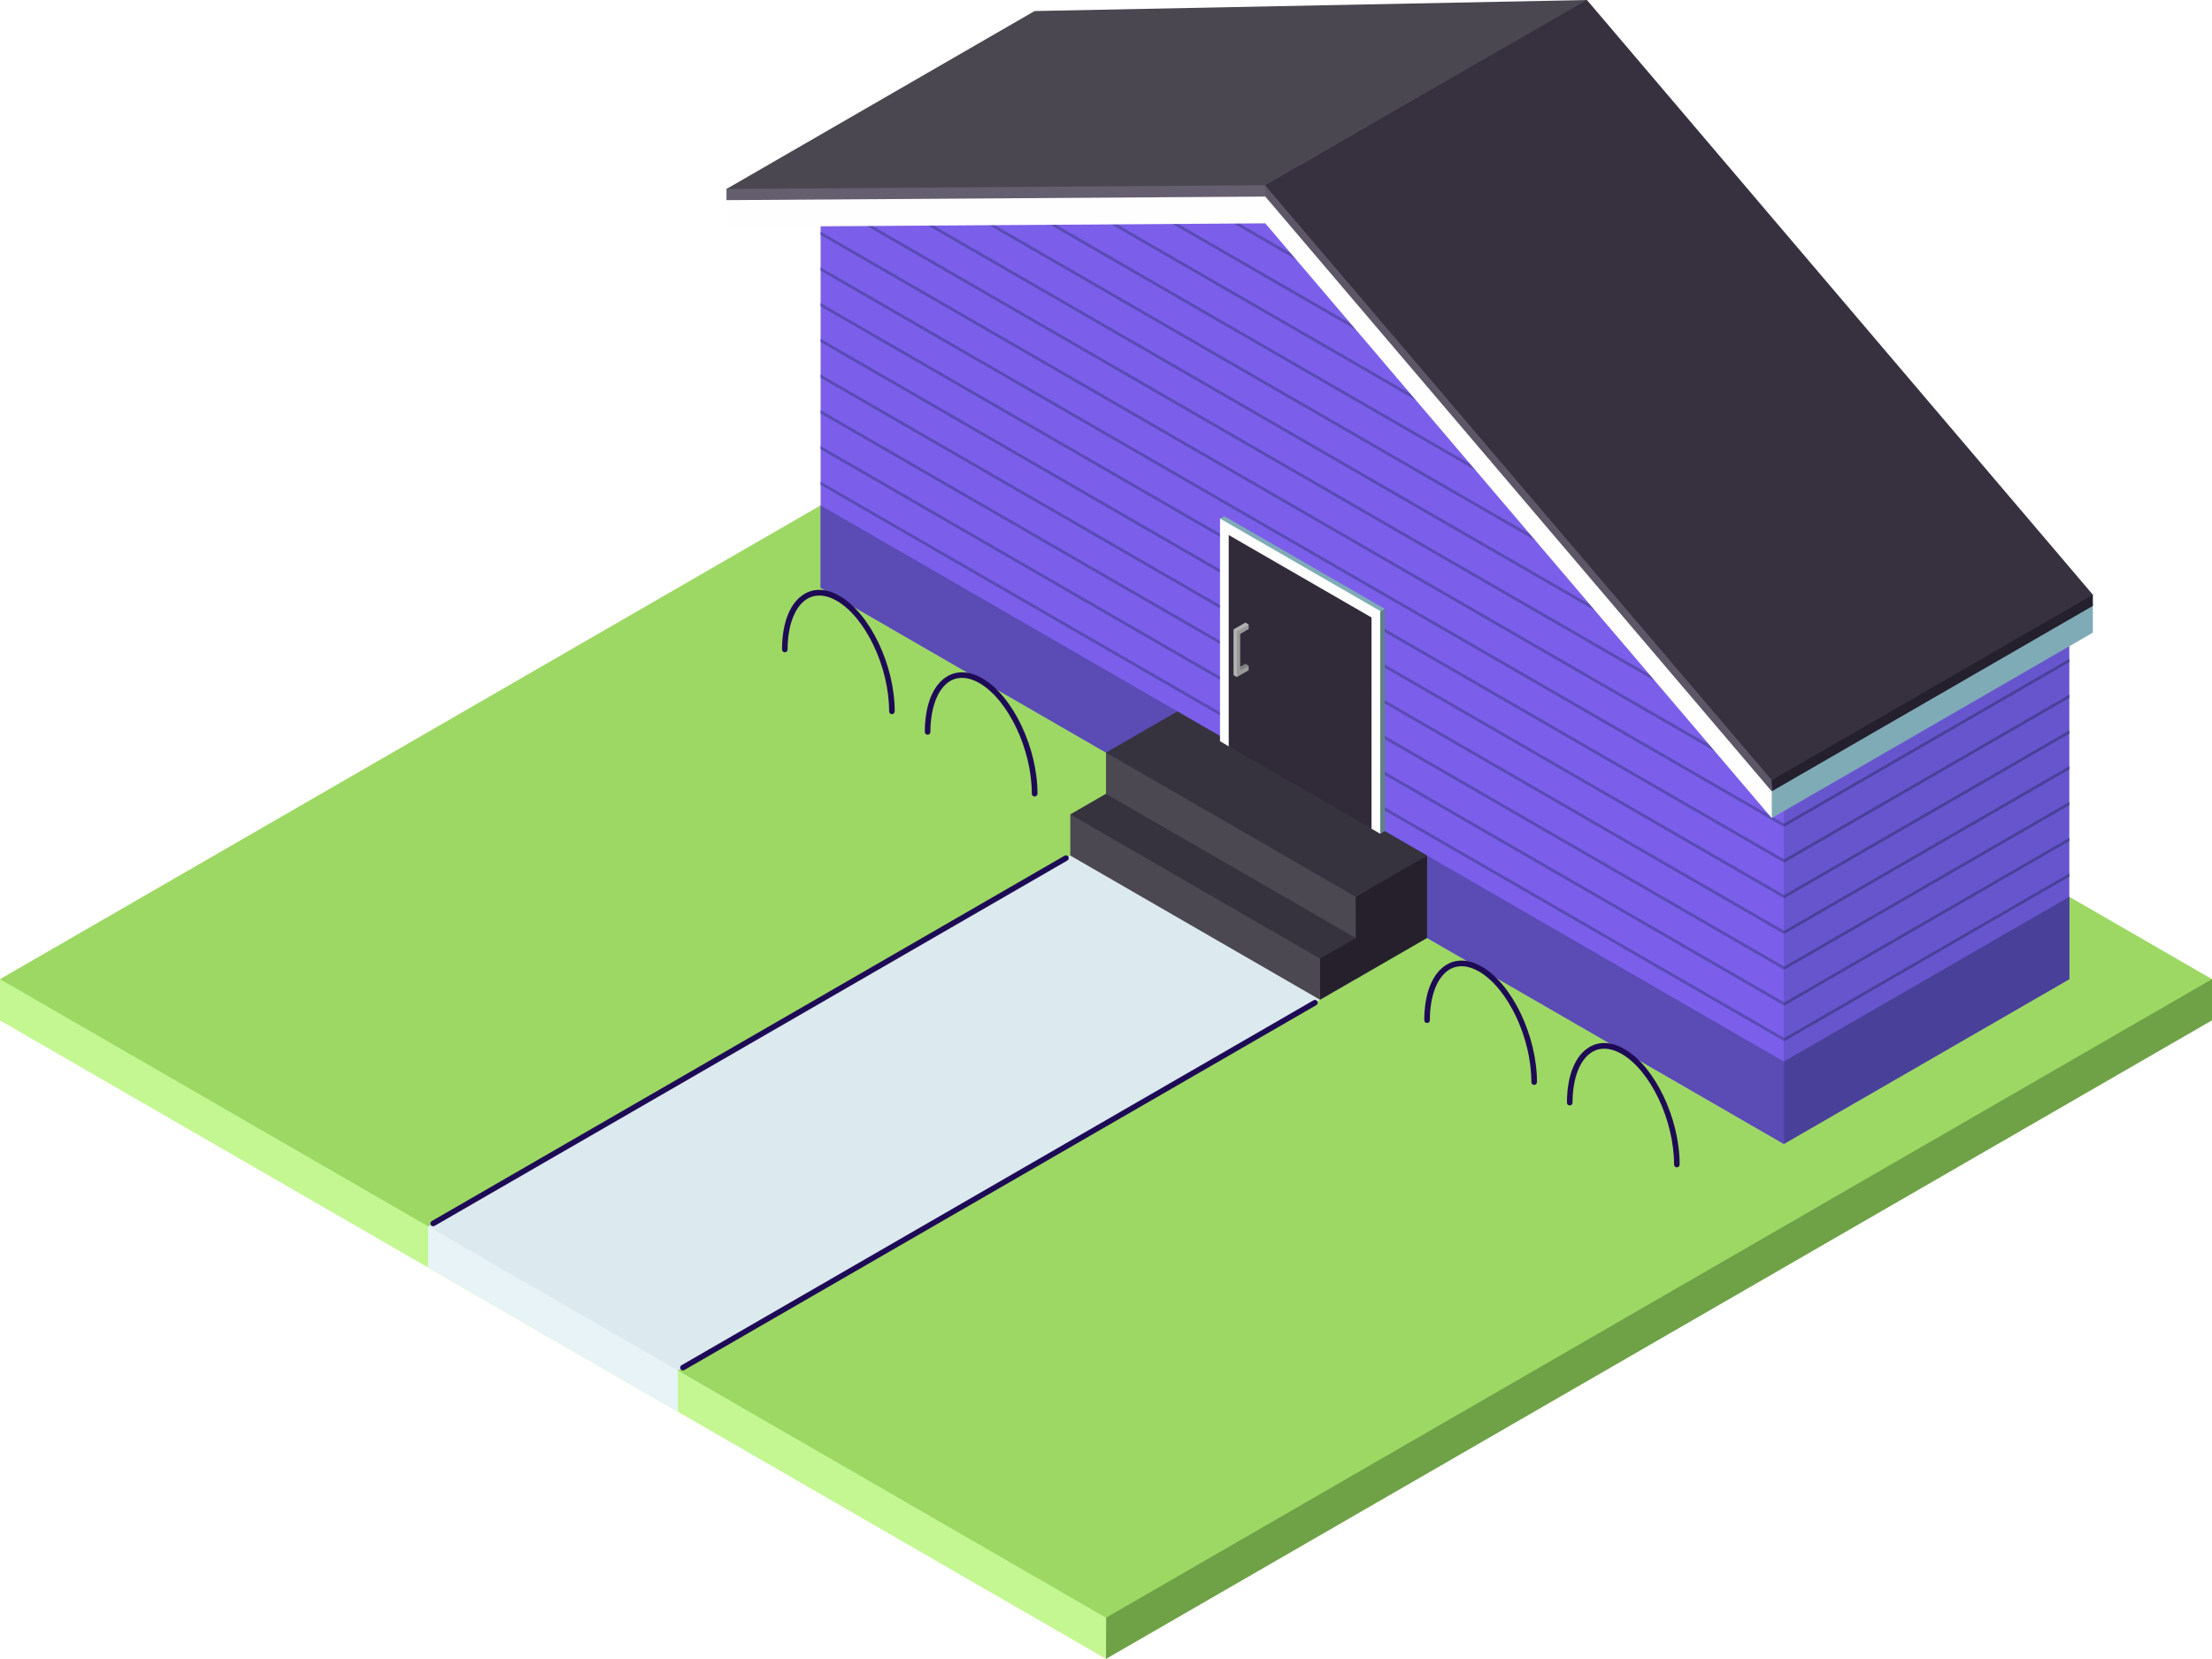
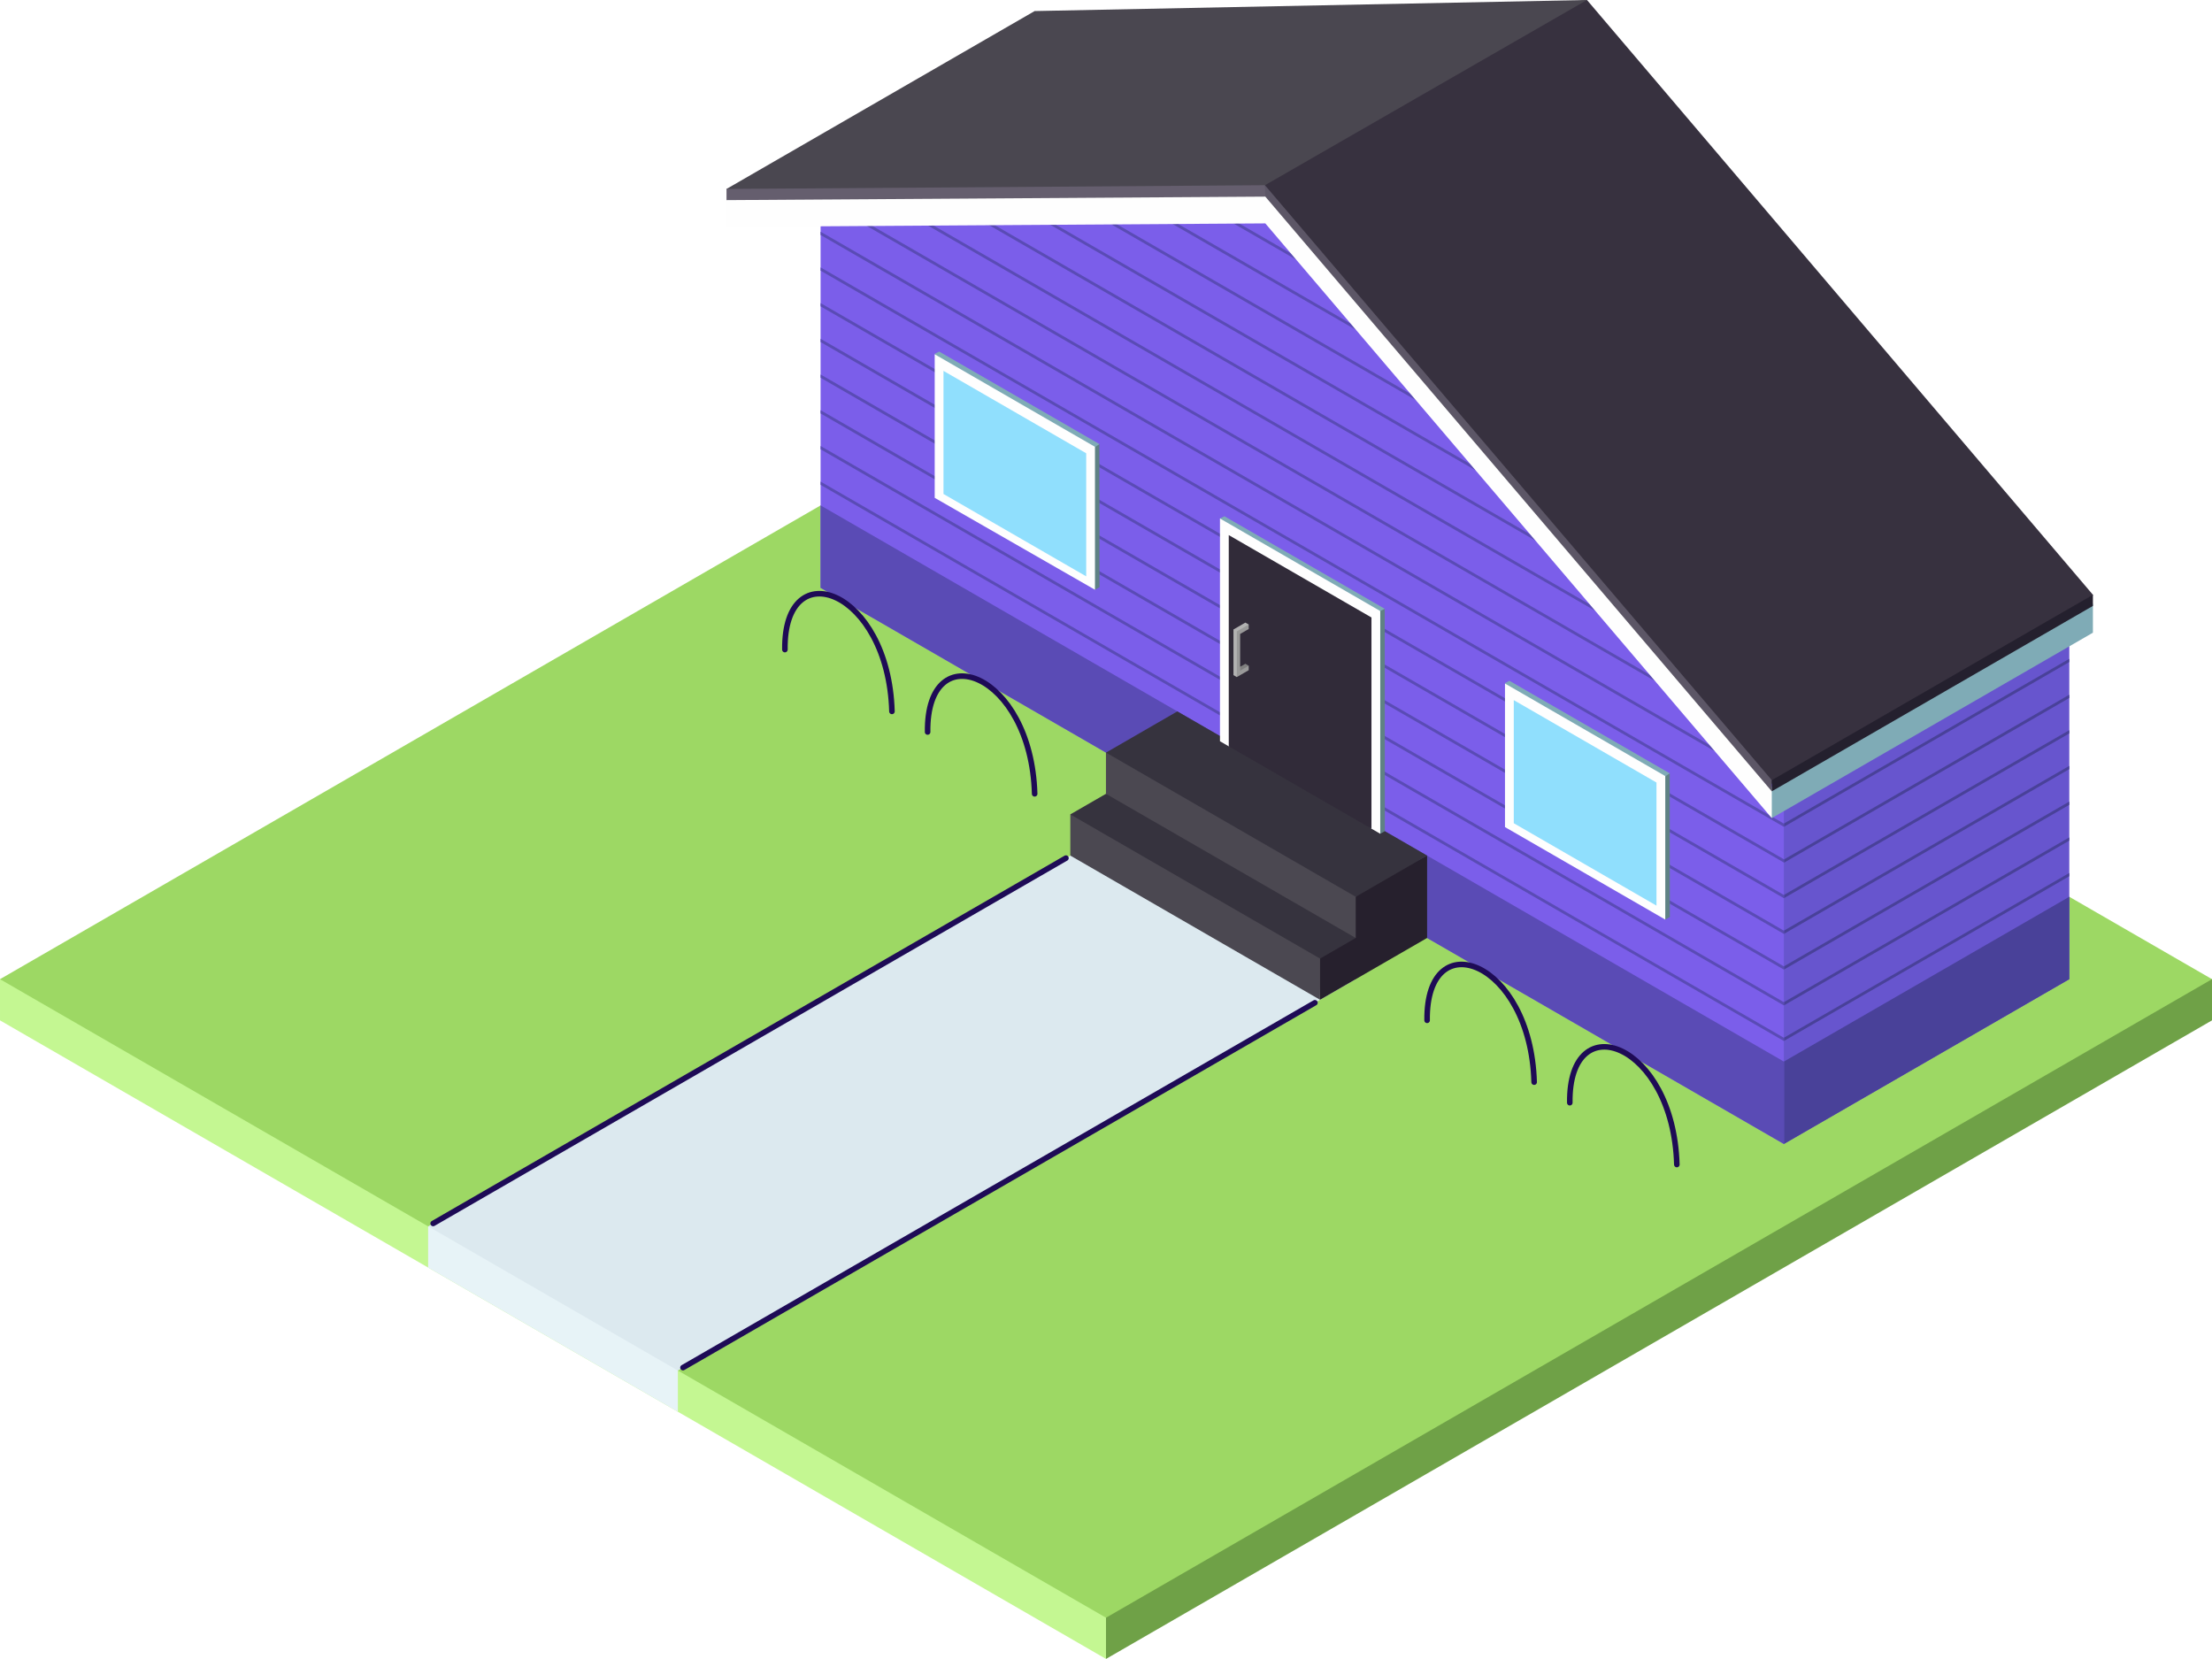
- <svg xmlns="http://www.w3.org/2000/svg" xmlns:xlink="http://www.w3.org/1999/xlink" viewBox="0 0 1982.8 1487">
+ <svg xmlns="http://www.w3.org/2000/svg" viewBox="0 0 1982.8 1487.03">
  <style>
-     .st0{fill:#1e0b56}.st5{clip-path:url(#Right_7_);fill:#494199}.st7{clip-path:url(#Front_6_);fill:#5a4bb5}.st10{fill:#7fabb6}.st11{fill:#fefefe}.st18{fill:#4b4851}.st19{fill:#36333e}.st25{fill:#1e0b56;stroke:#1e0b56;stroke-width:5;stroke-linecap:round;stroke-miterlimit:10}
+     .st4{fill:#494199}.st6{fill:none}.st7{fill:#5a4bb5}.st10{fill:#7fabb6}.st11{fill:#fefefe}.st18{fill:#4b4851}.st19{fill:#36333e}.st20{fill:#5f8284}.st25{fill:#90dffd}.st26,.st27{fill:none;stroke:#1e0b56;stroke-width:5;stroke-linecap:round;stroke-miterlimit:10}.st27{fill:#1e0b56}
  </style>
  <g id="Base">
-     <path id="Bottom_Right" fill="#6fa147" d="M1982.8 877.7v36.9L991.4 1487l1-609.3z" />
-     <path id="Bottom_Front" fill="#c4f792" d="M992.4 877.7l-1 609.3L0 914.7v-37z" />
-     <path id="Top" fill="#9dd864" d="M1982.8 877.7l-991.4 572.4L0 877.7l991.4-572.4z" />
+     <path id="Bottom_Right" fill="#6fa147" d="M1982.8 877.72v36.92l-991.4 572.39V877.72z" />
+     <path id="Bottom_Front" fill="#c4f792" d="M991.4 877.72v609.31L.01 914.65 0 877.72z" />
+     <path id="Top" fill="#9dd864" d="M1982.8 877.71L991.4 1450.1 0 877.72l991.4-572.39z" />
  </g>
  <g id="House">
    <g id="Walls">
-       <path id="Right_2_" fill="#6755ce" d="M1854.9 508.4v369.3L1599 1025.4l-2.1-2.3-.9-366.2z" />
+       <path id="Right_2" fill="#6755ce" d="M1854.88 508.44v369.28l-255.85 147.71-2.16-2.34-.85-366.16z" />
      <g id="Right_lines">
-         <defs>
-           <path id="Right_1_" d="M1854.9 506.2v371.5L1599 1025.4V653.9z" />
-         </defs>
-         <clipPath id="Right_7_">
-           <use xlink:href="#Right_1_" overflow="visible" />
-         </clipPath>
-         <path id="XMLID_398_" class="st5" d="M1065.4 1259.6l1080.9-624-.9 74.4-1080.9 624.1z" />
-         <path id="XMLID_397_" class="st5" d="M1065.4 1238.8l1080.9-624.1-.9 3.4-1080.9 624.1z" />
-         <path id="XMLID_396_" class="st5" d="M1065.4 1206.9l1080.9-624.1-.9 3.4-1080.9 624.1z" />
-         <path id="XMLID_395_" class="st5" d="M1065.4 1174.6l1080.9-624-.9 3.4-1080.9 624.1z" />
-         <path id="XMLID_394_" class="st5" d="M1065.4 1142.6l1080.9-624.1-.9 3.5-1080.9 624z" />
-         <path id="XMLID_393_" class="st5" d="M1066.2 1110.1L2147.1 486l-.9 3.5-1080.9 624z" />
-         <path id="XMLID_392_" class="st5" d="M1065.4 1078.5l1080.9-624-.9 3.4L1064.5 1082z" />
-         <path id="XMLID_391_" class="st5" d="M1065.4 1046.4l1080.9-624-.9 3.4-1080.9 624.1z" />
-         <path id="XMLID_390_" class="st5" d="M1065.4 1014.4l1080.9-624.1-.9 3.5-1080.9 624z" />
+         <path class="st4" d="M1599.03 951.57v73.88l255.85-147.71v-73.88zM1599.03 933.15l255.85-147.71v-2.92l-255.85 147.71zM1599.03 901.25l255.85-147.71v-2.92l-255.85 147.71zM1599.03 869.15l255.85-147.71v-2.92l-255.85 147.71zM1599.03 837.15l255.85-147.71v-2.92l-255.85 147.71zM1854.88 654.52l-255.85 147.71v2.92l255.85-147.71zM1854.88 622.73l-255.85 147.72v2.92l255.85-147.71zM1854.88 590.52l-255.85 147.71v2.92l255.85-147.71zM1599.03 709.23l255.85-147.71v-2.92l-255.85 147.71z" />
      </g>
-       <path id="Front_1_" fill="#7b5eea" d="M1599 1025.4L735.6 526.9V157.6l430.7-9.8L1599 656.1z" />
+       <path id="Front_1" fill="#7b5eea" d="M1599.03 1025.43L735.56 526.9V157.62l430.77-9.79 432.7 508.32z" />
      <g id="Front_lines">
-         <defs>
-           <path id="Front" d="M1599 1025.4L735.6 526.9V157.6l430.7-9.8L1599 656.1z" />
-         </defs>
-         <clipPath id="Front_6_">
-           <use xlink:href="#Front" overflow="visible" />
-         </clipPath>
-         <path id="XMLID_300_" class="st7" d="M1705.6 1013.1L624.7 389l.9 75.5 1080.9 624z" />
-         <path id="XMLID_338_" class="st7" d="M1705.6 991.7l-1080.9-624 .9 3.4 1080.9 624.1z" />
-         <path id="XMLID_339_" class="st7" d="M1705.4 959.7l-1080.9-624 .9 3.4 1080.9 624.1z" />
-         <path id="XMLID_355_" class="st7" d="M1705.6 927.7l-1080.9-624 .9 3.4 1080.9 624.1z" />
-         <path id="XMLID_362_" class="st7" d="M1705.6 895.7l-1080.9-624 .9 3.4 1080.9 624.1z" />
-         <path id="XMLID_363_" class="st7" d="M1705.6 863.7l-1080.9-624 .9 3.4 1080.9 624.1z" />
-         <path id="XMLID_364_" class="st7" d="M1705.6 831.7l-1080.9-624 .9 3.4 1080.9 624.1z" />
-         <path id="XMLID_369_" class="st7" d="M1705.6 799.7l-1080.9-624 .9 3.4 1080.9 624.1z" />
-         <path id="XMLID_370_" class="st7" d="M1705.6 767.7l-1080.9-624 .9 3.4 1080.9 624.1z" />
-         <path id="XMLID_371_" class="st7" d="M1705.6 735.7l-1080.9-624 .9 3.4 1080.9 624.1z" />
-         <path id="XMLID_372_" class="st7" d="M1705.6 703.7L624.7 79.7l.9 3.4 1080.9 624.1z" />
-         <path id="XMLID_377_" class="st7" d="M1705.6 671.7L624.7 47.7l.9 3.4 1080.9 624.1z" />
-         <path id="XMLID_378_" class="st7" d="M1705.6 639.7L624.7 15.7l.9 3.4 1080.9 624.1z" />
-         <path id="XMLID_379_" class="st7" d="M1705.6 607.7L624.7-16.3l.9 3.4 1080.9 624.1z" />
-         <path id="XMLID_380_" class="st7" d="M1705.6 575.7L624.7-48.3l.9 3.4 1080.9 624.1z" />
-         <path id="XMLID_381_" class="st7" d="M1705.6 543.7L624.7-80.3l.9 3.4 1080.9 624.1z" />
-         <path id="XMLID_382_" class="st7" d="M1705.6 511.7l-1080.9-624 .9 3.4 1080.9 624.1z" />
+         <path class="st6" d="M865.4 154.67l603.2 348.25-48.67-57.17-506.07-292.18zM758.75 157.09l816.98 471.69-48.67-57.18-719.85-415.61zM735.56 335.7l863.47 498.53v-29.08L735.56 306.62zM735.56 157.62v18.08l863.47 498.53v-18.08l-18.41-21.63L753.88 157.2zM735.56 399.8l863.47 498.53v-29.18L735.56 370.62zM735.56 367.7l863.47 498.53v-29.08L735.56 338.62zM735.56 239.7l863.47 498.53v-29.08L735.56 210.62zM735.56 271.7l863.47 498.53v-29.08L735.56 242.62zM735.56 303.7l863.47 498.53v-29.08L735.56 274.62zM1254.34 251.22l-88.01-103.39-87.62 1.99zM1025.38 151.03l282.52 163.12-48.67-57.18-185.39-107.04zM735.56 207.7l863.47 498.53v-29.08L735.56 178.62zM735.56 453.05l863.47 498.52v-18.42L735.56 434.62zM972.06 152.25l389.41 224.82-48.67-57.18-292.29-168.75zM735.56 431.7l863.47 498.53v-28.98L735.56 402.72zM812.08 155.88l710.09 409.97-48.68-57.18-612.96-353.89zM918.73 153.46L1415.03 440l-48.67-57.18-399.17-230.46z" />
+         <path class="st7" d="M735.56 526.9l863.47 498.53v-73.86L735.56 453.05zM735.56 434.62l863.47 498.53v-2.92L735.56 431.7zM735.56 402.72l863.47 498.53v-2.92L735.56 399.8zM735.56 370.62l863.47 498.53v-2.92L735.56 367.7zM735.56 338.62l863.47 498.53v-2.92L735.56 335.7zM735.56 306.62l863.47 498.53v-2.92L735.56 303.7zM735.56 274.62l863.47 498.53v-2.92L735.56 271.7zM735.56 242.62l863.47 498.53v-2.92L735.56 239.7zM735.56 210.62l863.47 498.53v-2.92L735.56 207.7zM735.56 178.62l863.47 498.53v-2.92L735.56 175.7zM753.88 157.2l826.74 477.32-4.89-5.74-816.98-471.69zM807.21 155.99l719.85 415.61-4.89-5.75-710.09-409.97zM860.53 154.78l612.96 353.89-4.89-5.75-603.2-348.25zM913.86 153.57l506.07 292.18-4.9-5.75-496.3-286.54zM967.19 152.36l399.17 230.46-4.89-5.75-389.41-224.82zM1020.51 151.14l292.29 168.75-4.9-5.74-282.52-163.12zM1073.84 149.93l185.39 107.04-4.89-5.75-175.63-101.4z" />
      </g>
    </g>
-     <g id="Roof_1_">
-       <path id="Right_3_" fill="#37313f" d="M1131.9 166.9L1420.4.2l2.1-.2L1876 533.1v.6l-287.8 168.8z" />
-       <path id="Left_1_" fill="#4a4750" d="M651.2 169.4L927.4 9.9 1422.5 0l-288.8 166.1-.3 3.2-482.1.7z" />
+     <g id="Roof_1">
+       <path id="Right_3" fill="#37313f" d="M1128.39 163.47L1415.97.7l6.57-.7 453.51 533.14v.59l-287.87 168.76z" />
+       <path id="Left_1" fill="#4a4750" d="M651.23 169.38L927.44 9.91 1422.54 0l-288.83 166.12-.31 3.23-482.1.6z" />
      <g id="Barge">
-         <path id="Right_4_" class="st10" d="M1582.8 709.3L1876 541.1v26l-287.8 166.2z" />
-         <path id="Front_2_" class="st11" d="M1134.2 200.2l454 533.2v-28.1l-454-533.1-483 3.2v28z" />
+         <path id="Right_4" class="st10" d="M1582.84 709.32l293.21-168.18v26l-287.84 166.18z" />
+         <path id="Front_2" class="st11" d="M1134.21 200.25l454 533.11v-28.04l-454-533.1-482.98 3.16v28z" />
      </g>
-       <path id="Front_Left" fill="#655e6e" d="M651.2 179.4v-10l482.7-3.4.1.3.5 9.8-.3.1z" />
-       <path id="Front_Right" fill="#5c5666" d="M1134.2 176.2l-.3-10.2 454.3 533.3v10.1z" />
-       <path id="Right_Bottom" fill="#24202e" d="M1588.2 699.3L1876 533.1v10l-287.8 166.2z" />
+       <path id="Front_Left" fill="#655e6e" d="M651.23 179.38v-10l482.64-3.36.17.24.41 9.84-.24.15z" />
+       <path id="Front_Right" fill="#5c5666" d="M1134.21 176.25l-.34-10.23 454.34 533.3v10.04z" />
+       <path id="Right_Bottom" fill="#24202e" d="M1588.22 699.32l287.83-166.18v10l-287.84 166.18z" />
    </g>
  </g>
  <g id="Pathway">
-     <path id="Front_3_" fill="#e7f3f7" d="M383.8 1099.3l3.6-.2 220.2 126.4v40l-223.8-129.3z" />
-     <path id="Top_1_" fill="#dce9ef" d="M991.4 748.5l223.9 129.2-607.7 350.8-223.8-129.2z" />
+     <path id="Front_3" fill="#e7f3f7" d="M383.77 1099.28l3.63-.19 220.23 126.44v39.93l-223.86-129.25z" />
+     <path id="Top_1" fill="#dce9ef" d="M991.4 748.47l223.86 129.25-607.63 350.81-223.86-129.25z" />
  </g>
  <g id="Front_Steps">
    <g id="Right">
-       <path id="XMLID_182_" fill="#26202d" d="M1279.2 766.9v73.9l-95.9 55.4-5.1-76.8z" />
+       <path fill="#26202d" d="M1279.23 766.93v73.85l-95.95 55.4-5.04-76.77z" />
    </g>
-     <path id="Botom_Step_Front" class="st18" d="M959.4 730v36.9l223.9 129.3v-36.9l-.1-2-222.3-127.8z" />
-     <path id="Bottom_Step_Top" class="st19" d="M1183.3 859.3L959.4 730l32-18.5h2.7L1214.4 838l.9 2.8z" />
-     <path id="Top_Step_Front" class="st18" d="M991.4 674.6v37l223.9 129.2-.1-36.9 1.1-.9-223.9-128.6z" />
-     <path id="Top_Step_Top" class="st19" d="M1215.3 803.9L991.4 674.6l64-36.9 223.8 129.2z" />
+     <path id="Botom_Step_Front" class="st18" d="M959.42 730v36.93l223.86 129.25v-36.93l-.05-1.98-222.34-127.78z" />
+     <path id="Bottom_Step_Top" class="st19" d="M1183.28 859.25L959.42 730l31.98-18.46 2.67-.04 220.33 126.51.89 2.76z" />
+     <path id="Top_Step_Front" class="st18" d="M991.36 674.63v36.93l223.9 129.23-.03-36.91 1.09-.9-223.87-128.63z" />
+     <path id="Top_Step_Top" class="st19" d="M1215.26 803.86L991.4 674.61l63.96-36.93 223.87 129.25z" />
  </g>
  <g id="Door">
-     <g id="Frame_1_">
-       <path id="Right_6_" fill="#5f8284" d="M1237.2 747.4l4.2-2.4-.2-199.3-25.9 7.8 4.4 176.6z" />
-       <path id="Top_3_" class="st10" d="M1229.4 553.5l11.8-7.8-143.6-82.9-4 2 2 6.8z" />
-       <path id="Front_5_" class="st11" d="M1093.6 464.8v199.6l7.8 4.6 57.7 1 70.3 72.8 7.8 4.6V547.7z" />
+     <g id="Frame_1">
+       <path id="Right_6" class="st20" d="M1237.24 747.37l4.12-2.32-.12-199.33-25.98 7.78 4.47 176.63z" />
+       <path id="Top_3" class="st10" d="M1226.3 553.18l14.94-7.46-143.68-82.95-4 2 2.09 6.86z" />
+       <path id="Front_5" class="st11" d="M1093.56 464.77v199.67l7.87 4.55 57.64 1.02 70.29 72.81 7.88 4.55V547.72z" />
    </g>
-     <path id="Door_1_" fill="#312b39" d="M1101.4 479.6V669l128 73.8V553.5z" />
+     <path id="Door_1" fill="#312b39" d="M1101.44 479.65v189.34l127.92 73.83V553.5z" />
    <g id="Handle">
-       <path id="Right_5_" fill="#999" d="M1119.3 600.8l-10.6 6.1-1.6-2.4v-39.7l8.9-5h3.3v4l-7.6 4.5v29.4l7.6-.9z" />
-       <path id="Front_4_" fill="#b2b2b2" d="M1119.3 559.8l-3-1.7-10.6 6.1v41l3 1.7V566z" />
-       <path id="Inside" fill="#7f7f7f" d="M1116.3 595l3 1.8-7.6 4.4v-3.5" />
+       <path id="Right_5" fill="#999" d="M1119.33 600.75l-10.68 6.17-1.5-2.41v-39.66l8.87-5.02h3.31v4l-7.68 4.43v29.45l7.68-.96z" />
+       <path id="Front_4" fill="#b2b2b2" d="M1119.33 559.83l-3-1.75-10.68 6.16v40.93l3 1.75v-40.93z" />
+       <path id="Inside" fill="#7f7f7f" d="M1116.33 595.01l3 1.74-7.68 4.43v-3.47" />
+     </g>
+   </g>
+   <g id="Window">
+     <g id="Right_Window">
+       <path id="Right_1" class="st20" d="M1492.72 824.3l4.12-2.32-.12-128.76-25.98 7.79 4.47 98.62z" />
+       <path id="Top_4" class="st10" d="M1484.84 701.01l11.88-7.79-143.68-82.95-4 2 2.09 6.87z" />
+       <path id="Front_7" class="st11" d="M1492.72 824.3V695.65l-143.68-82.95v128.68" />
+       <path id="Glass_1" class="st25" d="M1356.92 627.58v110.34l127.92 73.87V701.44z" />
+     </g>
+     <g id="Left_Window">
+       <path id="Right_7" class="st20" d="M981.52 528.64l4.12-2.33-.12-128.23-25.97 7.79 4.47 98.62z" />
+       <path id="Top_2" class="st10" d="M973.65 405.87l11.87-7.79-143.67-82.95-4 2 2.09 6.87z" />
+       <path id="Front_6" class="st11" d="M981.52 528.64V400.52l-143.67-82.95v128.68" />
+       <path id="Glass" class="st25" d="M845.72 332.45v110.34l127.93 73.84V406.31z" />
    </g>
  </g>
  <g id="Lights">
    <g id="Arches">
-       <g id="XMLID_216_">
-         <path id="Arch_4_8_" class="st0" d="M799.5 640.2a2.5 2.5 0 0 1-2.5-2.5c0-39.7-21.1-84.2-47-99.2-9.6-5.5-18.6-6.2-26.1-1.9-11.2 6.5-17.9 23.5-17.9 45.6 0 1.4-1.1 2.5-2.5 2.5s-2.5-1.1-2.5-2.5c0-24.3 7.4-42.5 20.4-50 9-5.2 20-4.5 31.1 1.9 27.3 15.7 49.5 62.2 49.5 103.5 0 1.5-1.1 2.6-2.5 2.6z" />
-         <path id="Arch_3_8_" class="st0" d="M927.4 714a2.5 2.5 0 0 1-2.5-2.5c0-39.7-21.1-84.2-47-99.2-9.6-5.5-18.6-6.2-26.1-1.9C840.7 617 834 634 834 656.1c0 1.4-1.1 2.5-2.5 2.5s-2.5-1.1-2.5-2.5c0-24.3 7.4-42.5 20.4-50 9-5.2 20-4.5 31.1 1.9 27.3 15.7 49.5 62.2 49.5 103.5a2.6 2.6 0 0 1-2.6 2.5z" />
-         <path id="Arch_2_8_" class="st0" d="M1375.2 972.5a2.5 2.5 0 0 1-2.5-2.5c0-39.7-21.1-84.2-47-99.2-9.6-5.5-18.6-6.2-26.1-1.9-11.2 6.5-17.9 23.5-17.9 45.6 0 1.4-1.1 2.5-2.5 2.5s-2.5-1.1-2.5-2.5c0-24.3 7.4-42.5 20.4-50 9-5.2 20-4.5 31.1 1.9 27.3 15.7 49.5 62.2 49.5 103.5 0 1.5-1.2 2.6-2.5 2.6z" />
-         <path id="Arch_1_8_" class="st0" d="M1503.1 1046.4a2.5 2.5 0 0 1-2.5-2.5c0-39.7-21.1-84.2-47-99.2-9.6-5.5-18.6-6.2-26.1-1.9-11.2 6.5-17.9 23.5-17.9 45.6 0 1.4-1.1 2.5-2.5 2.5s-2.5-1.1-2.5-2.5c0-24.3 7.4-42.5 20.4-50 9-5.2 20-4.5 31.1 1.9 27.3 15.7 49.5 62.2 49.5 103.5 0 1.5-1.1 2.6-2.5 2.6z" />
-       </g>
+       <path id="Arch_4" class="st26" d="M1407.14 988.45c-1.11-88.35 92.82-53.56 95.95 55.41" />
+       <path id="Arch_3" class="st26" d="M1279.23 914.59c-1.11-88.35 92.82-53.56 95.95 55.41" />
+       <path id="Arch_2" class="st26" d="M831.5 656.15c-1.11-88.35 92.82-53.56 95.95 55.41" />
+       <path id="Arch_1" class="st26" d="M703.57 582.27c-1.11-88.35 92.82-53.56 95.95 55.41" />
    </g>
-     <g id="Path">
-       <path id="XMLID_184_" class="st25" d="M388.3 1096.7l567.2-327.5" />
-       <path id="XMLID_181_" class="st25" d="M612.2 1225.9l566.5-327.1" />
+     <g id="Footpath">
+       <path id="Footpath_2" class="st27" d="M388.28 1096.68l567.2-327.47" />
+       <path id="Footpath_1" class="st27" d="M612.21 1225.89l566.46-327.04" />
    </g>
  </g>
</svg>
